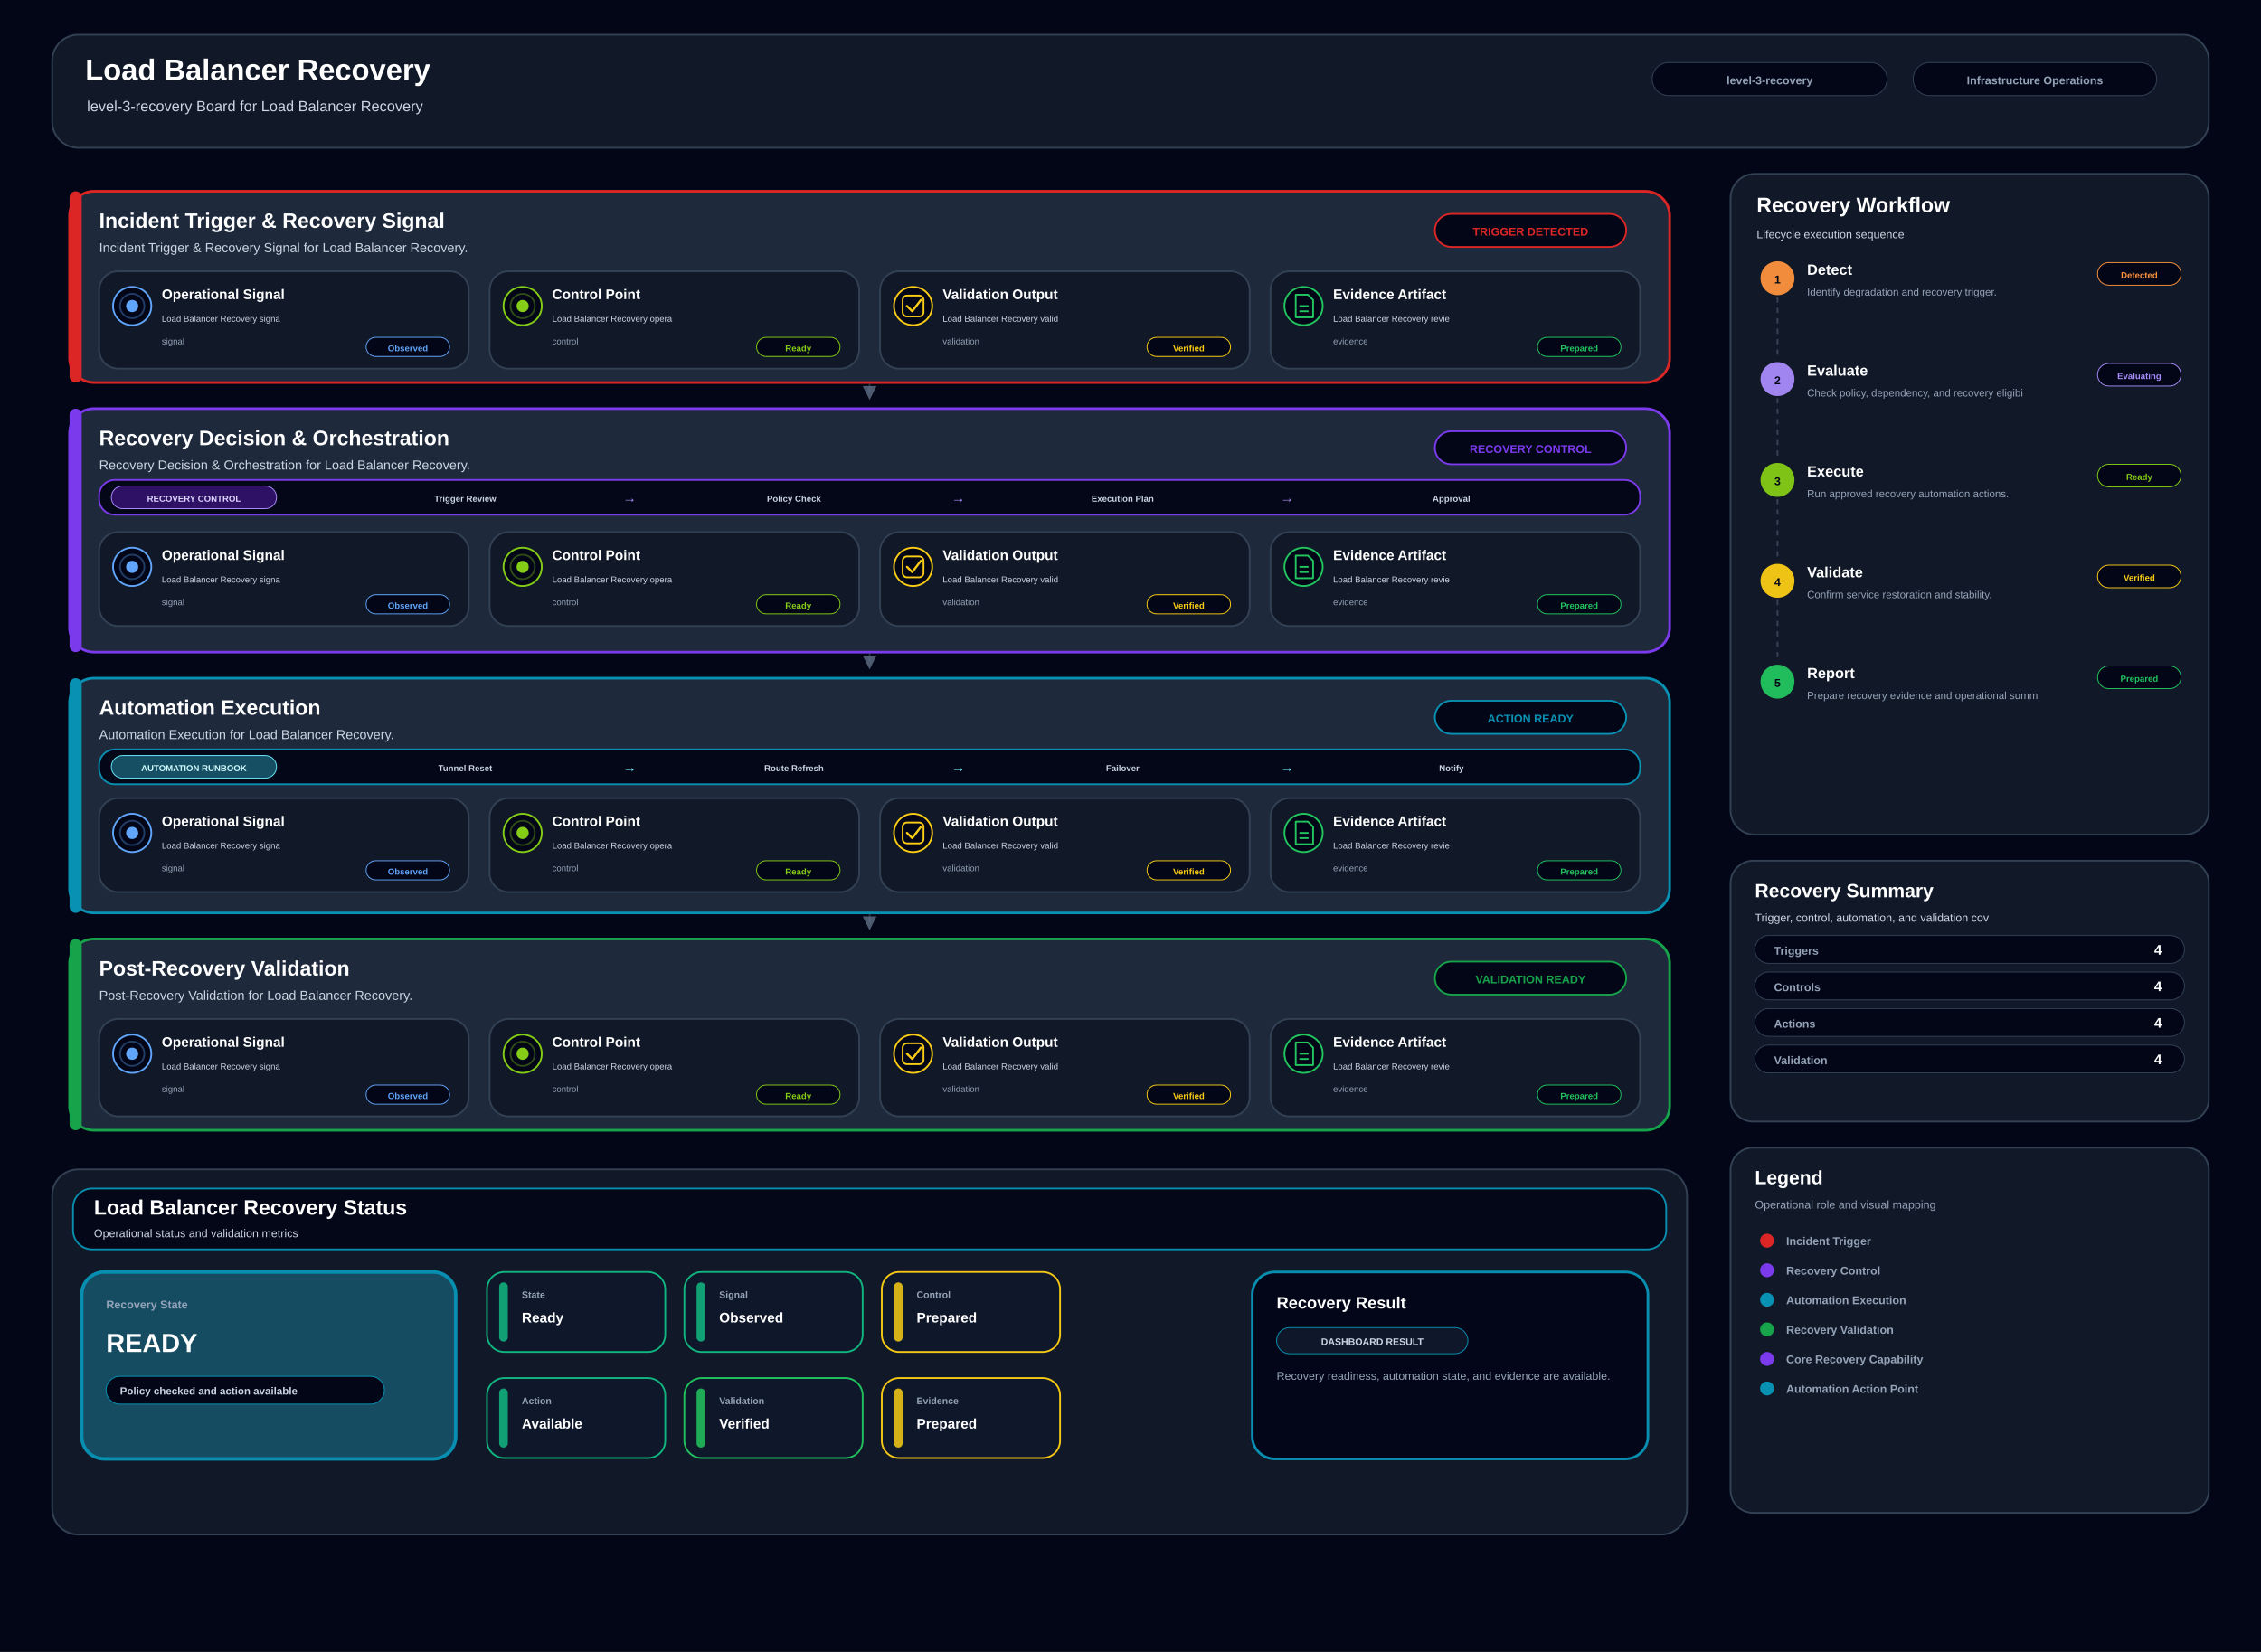
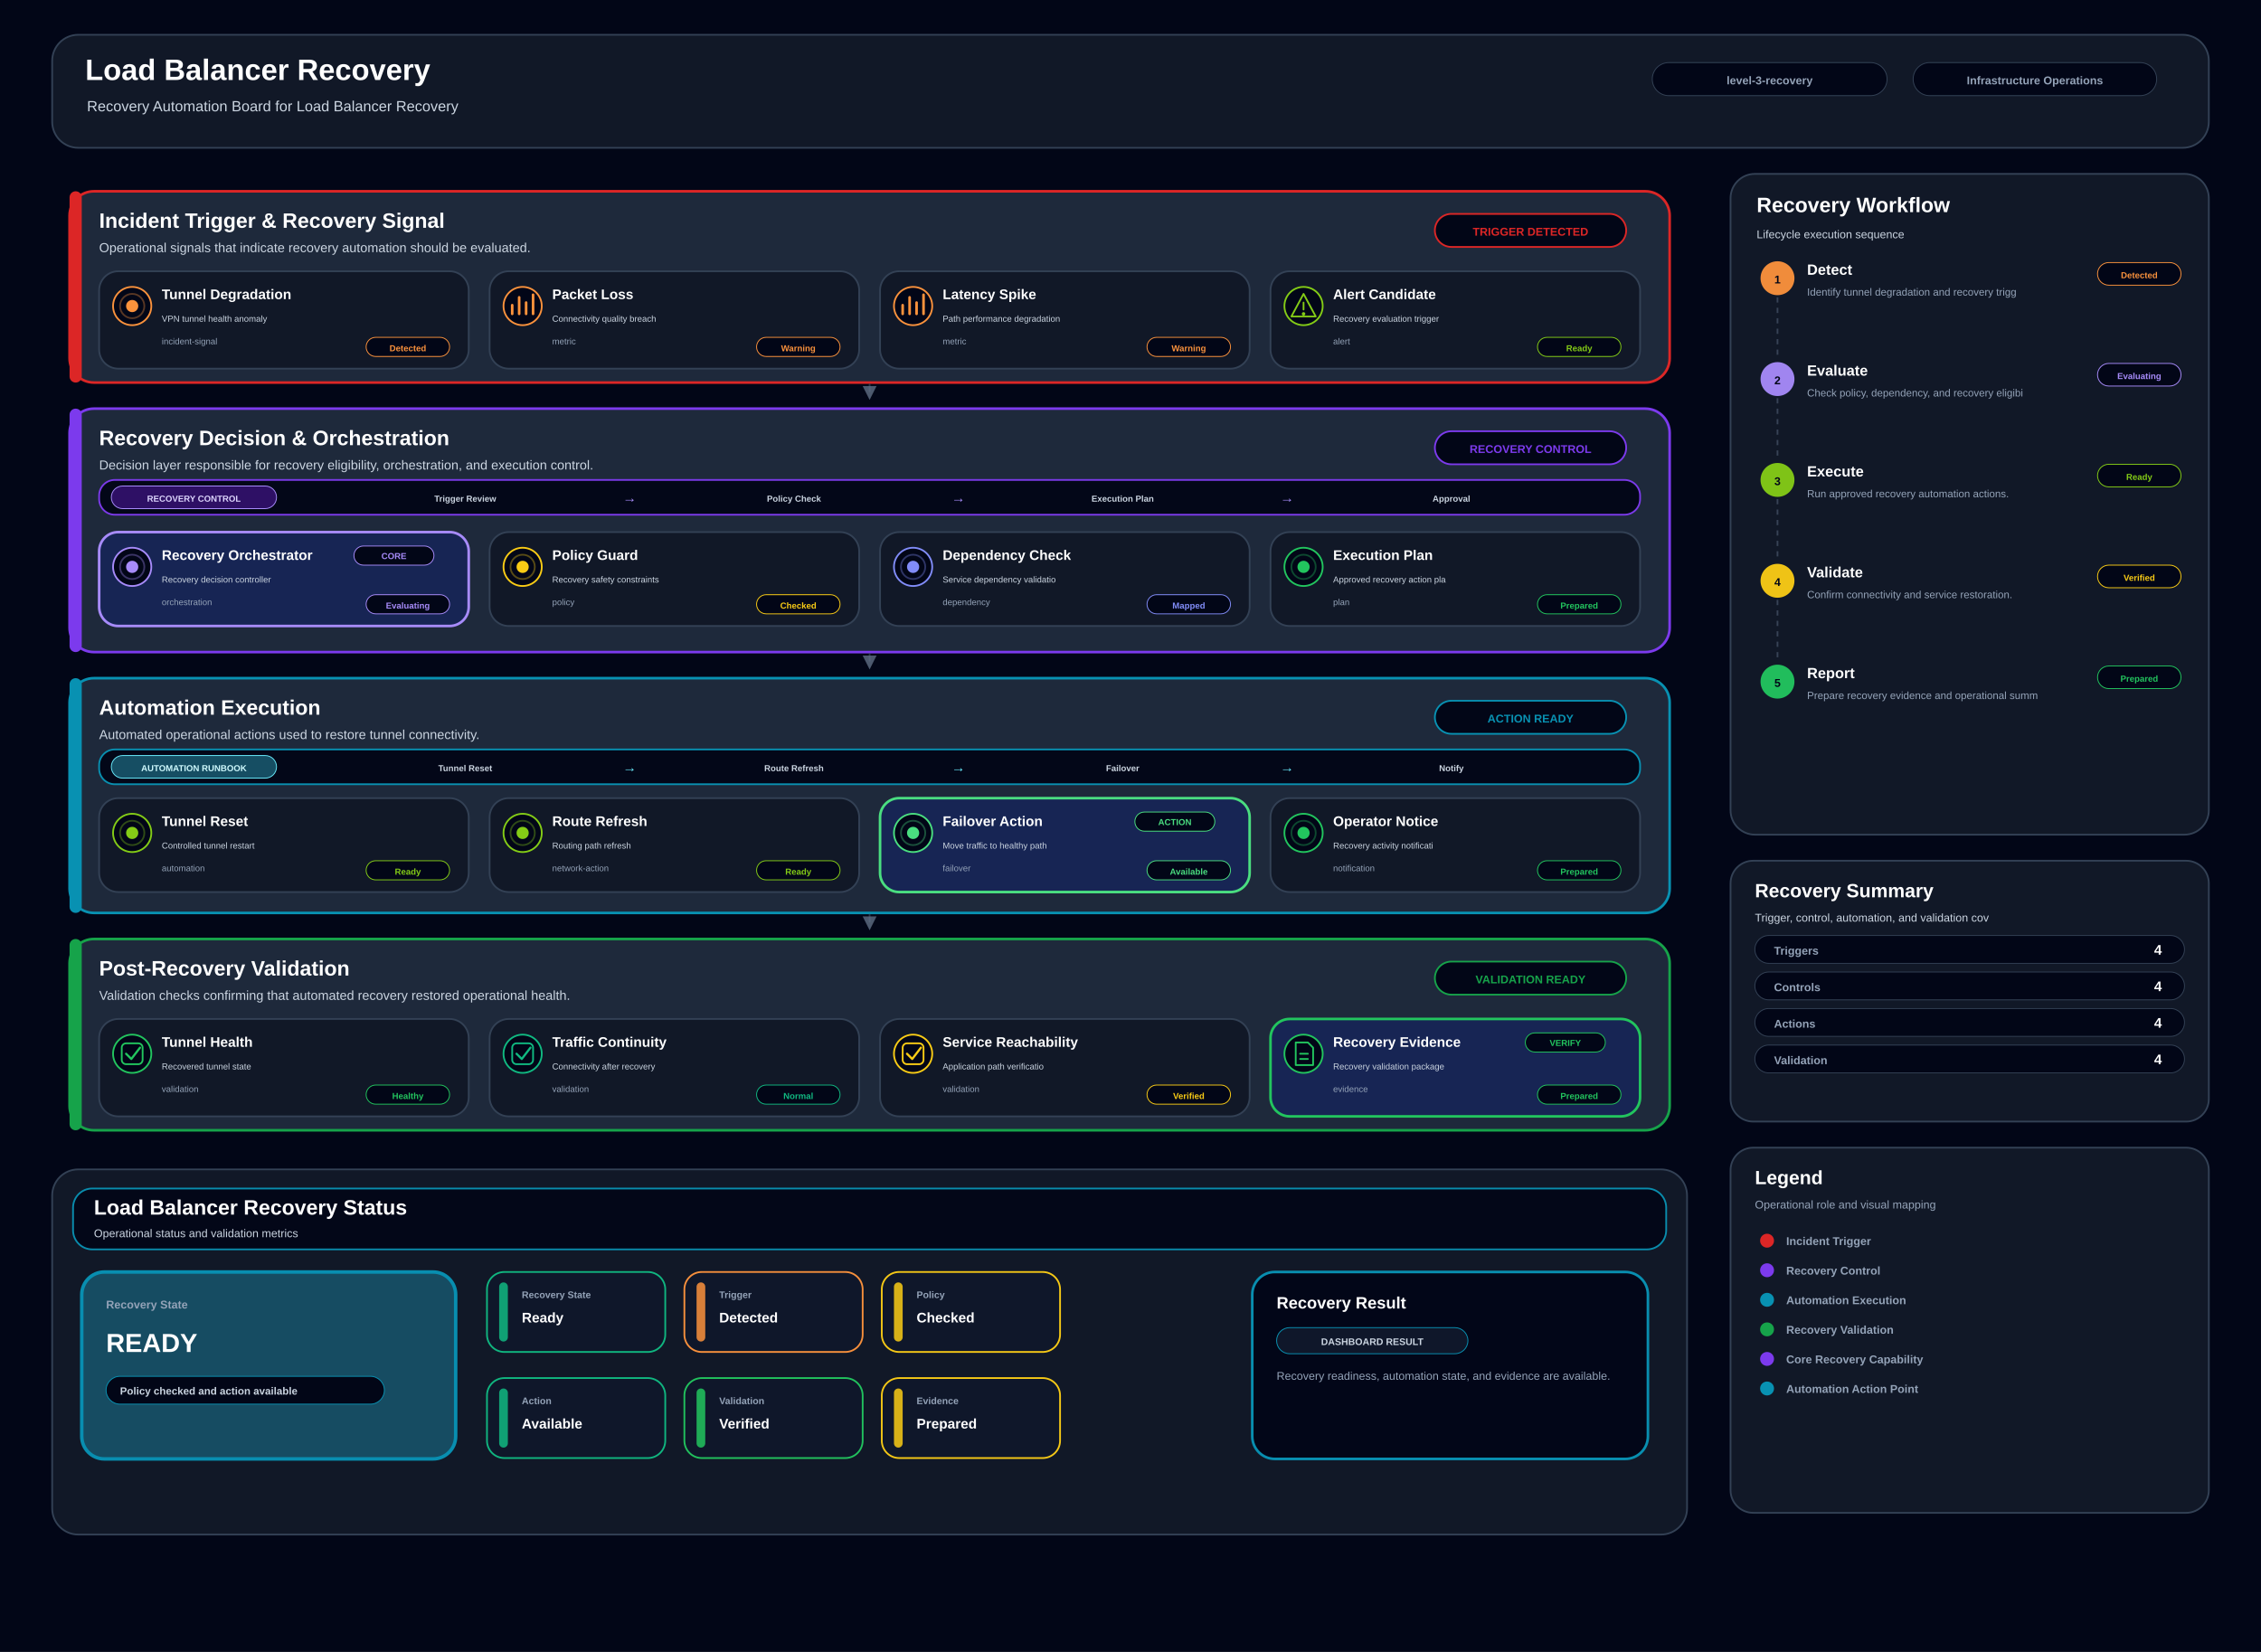
<svg xmlns="http://www.w3.org/2000/svg" width="2600" height="1900" viewBox="0 0 2600 1900" font-family="Arial, Helvetica, sans-serif">
  <style>text { font-family: Arial, Helvetica, sans-serif; letter-spacing: normal; word-spacing: normal; text-rendering: optimizeLegibility; font-kerning: normal; }</style>
  <style>text { font-family: Arial, Helvetica, sans-serif; letter-spacing: normal; word-spacing: normal; text-rendering: optimizeLegibility; font-kerning: normal; }</style>
  <rect width="2600" height="1900" fill="#020617" />
  <rect x="60" y="40" width="2480" height="130" rx="30" fill="#111827" stroke="#334155" stroke-width="2" />
  <text x="98" y="92" fill="#ffffff" font-size="34" font-weight="bold">Load Balancer Recovery</text>
-   <text x="100" y="128" fill="#cbd5e1" font-size="17">level-3-recovery Board for Load Balancer Recovery</text>
+   <text x="100" y="128" fill="#cbd5e1" font-size="17">Recovery Automation Board for Load Balancer Recovery</text>
  <rect x="1900" y="72" width="270" height="38" rx="19" fill="#020617" stroke="#334155" stroke-width="1" />
  <text x="2035" y="97" fill="#94a3b8" font-size="13" text-anchor="middle" font-weight="bold">level-3-recovery</text>
  <rect x="2200" y="72" width="280" height="38" rx="19" fill="#020617" stroke="#334155" stroke-width="1" />
  <text x="2340" y="97" fill="#94a3b8" font-size="13" text-anchor="middle" font-weight="bold">Infrastructure Operations</text>
  <rect x="80" y="220" width="1840" height="220" rx="28" fill="#1e293b" stroke="#dc2626" stroke-width="3" />
  <rect x="80" y="220" width="14" height="220" rx="7" fill="#dc2626" />
  <text x="114" y="262" fill="#ffffff" font-size="24" font-weight="bold">Incident Trigger &amp; Recovery Signal</text>
-   <text x="114" y="290" fill="#cbd5e1" font-size="15">Incident Trigger &amp; Recovery Signal for Load Balancer Recovery.</text>
+   <text x="114" y="290" fill="#cbd5e1" font-size="15">Operational signals that indicate recovery automation should be evaluated.</text>
  <rect x="1650" y="246" width="220" height="38" rx="19" fill="#020617" stroke="#dc2626" stroke-width="2" />
  <text x="1760" y="271" fill="#dc2626" font-size="13" text-anchor="middle" font-weight="bold">TRIGGER DETECTED</text>
  <rect x="114" y="312" width="425" height="112" rx="22" fill="#111827" stroke="#334155" stroke-width="2" />
-   <circle cx="152" cy="352" r="22" fill="#020617" stroke="#60a5fa" stroke-width="2" />
-   <circle cx="152" cy="352" r="7" fill="#60a5fa" />
-   <circle cx="152" cy="352" r="14" fill="none" stroke="#60a5fa" stroke-width="2" opacity="0.35" />
-   <text x="186" y="344" fill="#ffffff" font-size="16" font-weight="bold">Operational Signal</text>
-   <text x="186" y="370" fill="#cbd5e1" font-size="10">Load Balancer Recovery signa</text>
-   <text x="186" y="396" fill="#94a3b8" font-size="10">signal</text>
-   <rect x="421" y="388" width="96" height="22" rx="11" fill="#020617" stroke="#60a5fa" stroke-width="1" />
-   <text x="469" y="404" fill="#60a5fa" font-size="10" text-anchor="middle" font-weight="bold">Observed</text>
+   <circle cx="152" cy="352" r="22" fill="#020617" stroke="#fb923c" stroke-width="2" />
+   <circle cx="152" cy="352" r="7" fill="#fb923c" />
+   <circle cx="152" cy="352" r="14" fill="none" stroke="#fb923c" stroke-width="2" opacity="0.35" />
+   <text x="186" y="344" fill="#ffffff" font-size="16" font-weight="bold">Tunnel Degradation</text>
+   <text x="186" y="370" fill="#cbd5e1" font-size="10">VPN tunnel health anomaly</text>
+   <text x="186" y="396" fill="#94a3b8" font-size="10">incident-signal</text>
+   <rect x="421" y="388" width="96" height="22" rx="11" fill="#020617" stroke="#fb923c" stroke-width="1" />
+   <text x="469" y="404" fill="#fb923c" font-size="10" text-anchor="middle" font-weight="bold">Detected</text>
  <rect x="563" y="312" width="425" height="112" rx="22" fill="#111827" stroke="#334155" stroke-width="2" />
-   <circle cx="601" cy="352" r="22" fill="#020617" stroke="#84cc16" stroke-width="2" />
-   <circle cx="601" cy="352" r="7" fill="#84cc16" />
-   <circle cx="601" cy="352" r="14" fill="none" stroke="#84cc16" stroke-width="2" opacity="0.35" />
-   <text x="635" y="344" fill="#ffffff" font-size="16" font-weight="bold">Control Point</text>
-   <text x="635" y="370" fill="#cbd5e1" font-size="10">Load Balancer Recovery opera</text>
-   <text x="635" y="396" fill="#94a3b8" font-size="10">control</text>
-   <rect x="870" y="388" width="96" height="22" rx="11" fill="#020617" stroke="#84cc16" stroke-width="1" />
-   <text x="918" y="404" fill="#84cc16" font-size="10" text-anchor="middle" font-weight="bold">Ready</text>
+   <circle cx="601" cy="352" r="22" fill="#020617" stroke="#fb923c" stroke-width="2" />
+   <line x1="589" y1="361" x2="589" y2="351" stroke="#fb923c" stroke-width="3" stroke-linecap="round" />
+   <line x1="597" y1="361" x2="597" y2="342" stroke="#fb923c" stroke-width="3" stroke-linecap="round" />
+   <line x1="605" y1="361" x2="605" y2="348" stroke="#fb923c" stroke-width="3" stroke-linecap="round" />
+   <line x1="613" y1="361" x2="613" y2="339" stroke="#fb923c" stroke-width="3" stroke-linecap="round" />
+   <text x="635" y="344" fill="#ffffff" font-size="16" font-weight="bold">Packet Loss</text>
+   <text x="635" y="370" fill="#cbd5e1" font-size="10">Connectivity quality breach</text>
+   <text x="635" y="396" fill="#94a3b8" font-size="10">metric</text>
+   <rect x="870" y="388" width="96" height="22" rx="11" fill="#020617" stroke="#fb923c" stroke-width="1" />
+   <text x="918" y="404" fill="#fb923c" font-size="10" text-anchor="middle" font-weight="bold">Warning</text>
  <rect x="1012" y="312" width="425" height="112" rx="22" fill="#111827" stroke="#334155" stroke-width="2" />
-   <circle cx="1050" cy="352" r="22" fill="#020617" stroke="#facc15" stroke-width="2" />
-   <rect x="1038" y="340" width="24" height="24" rx="5" fill="none" stroke="#facc15" stroke-width="2" />
-   <polyline points="1043,352 1049,358 1059,345" fill="none" stroke="#facc15" stroke-width="2.5" stroke-linecap="round" stroke-linejoin="round" />
-   <text x="1084" y="344" fill="#ffffff" font-size="16" font-weight="bold">Validation Output</text>
-   <text x="1084" y="370" fill="#cbd5e1" font-size="10">Load Balancer Recovery valid</text>
-   <text x="1084" y="396" fill="#94a3b8" font-size="10">validation</text>
-   <rect x="1319" y="388" width="96" height="22" rx="11" fill="#020617" stroke="#facc15" stroke-width="1" />
-   <text x="1367" y="404" fill="#facc15" font-size="10" text-anchor="middle" font-weight="bold">Verified</text>
+   <circle cx="1050" cy="352" r="22" fill="#020617" stroke="#fb923c" stroke-width="2" />
+   <line x1="1038" y1="361" x2="1038" y2="351" stroke="#fb923c" stroke-width="3" stroke-linecap="round" />
+   <line x1="1046" y1="361" x2="1046" y2="342" stroke="#fb923c" stroke-width="3" stroke-linecap="round" />
+   <line x1="1054" y1="361" x2="1054" y2="348" stroke="#fb923c" stroke-width="3" stroke-linecap="round" />
+   <line x1="1062" y1="361" x2="1062" y2="339" stroke="#fb923c" stroke-width="3" stroke-linecap="round" />
+   <text x="1084" y="344" fill="#ffffff" font-size="16" font-weight="bold">Latency Spike</text>
+   <text x="1084" y="370" fill="#cbd5e1" font-size="10">Path performance degradation</text>
+   <text x="1084" y="396" fill="#94a3b8" font-size="10">metric</text>
+   <rect x="1319" y="388" width="96" height="22" rx="11" fill="#020617" stroke="#fb923c" stroke-width="1" />
+   <text x="1367" y="404" fill="#fb923c" font-size="10" text-anchor="middle" font-weight="bold">Warning</text>
  <rect x="1461" y="312" width="425" height="112" rx="22" fill="#111827" stroke="#334155" stroke-width="2" />
-   <circle cx="1499" cy="352" r="22" fill="#020617" stroke="#22c55e" stroke-width="2" />
-   <polygon points="1490,339 1504,339 1510,345 1510,365 1490,365" fill="none" stroke="#22c55e" stroke-width="2" stroke-linejoin="round" />
-   <line x1="1495" y1="352" x2="1504" y2="352" stroke="#22c55e" stroke-width="2" stroke-linecap="round" />
-   <line x1="1495" y1="358" x2="1504" y2="358" stroke="#22c55e" stroke-width="2" stroke-linecap="round" />
-   <text x="1533" y="344" fill="#ffffff" font-size="16" font-weight="bold">Evidence Artifact</text>
-   <text x="1533" y="370" fill="#cbd5e1" font-size="10">Load Balancer Recovery revie</text>
-   <text x="1533" y="396" fill="#94a3b8" font-size="10">evidence</text>
-   <rect x="1768" y="388" width="96" height="22" rx="11" fill="#020617" stroke="#22c55e" stroke-width="1" />
-   <text x="1816" y="404" fill="#22c55e" font-size="10" text-anchor="middle" font-weight="bold">Prepared</text>
+   <circle cx="1499" cy="352" r="22" fill="#020617" stroke="#84cc16" stroke-width="2" />
+   <polygon points="1499,338 1513,364 1485,364" fill="none" stroke="#84cc16" stroke-width="2" stroke-linejoin="round" />
+   <line x1="1499" y1="348" x2="1499" y2="356" stroke="#84cc16" stroke-width="2" stroke-linecap="round" />
+   <circle cx="1499" cy="361" r="2" fill="#84cc16" />
+   <text x="1533" y="344" fill="#ffffff" font-size="16" font-weight="bold">Alert Candidate</text>
+   <text x="1533" y="370" fill="#cbd5e1" font-size="10">Recovery evaluation trigger</text>
+   <text x="1533" y="396" fill="#94a3b8" font-size="10">alert</text>
+   <rect x="1768" y="388" width="96" height="22" rx="11" fill="#020617" stroke="#84cc16" stroke-width="1" />
+   <text x="1816" y="404" fill="#84cc16" font-size="10" text-anchor="middle" font-weight="bold">Ready</text>
  <rect x="80" y="470" width="1840" height="280" rx="28" fill="#1e293b" stroke="#7c3aed" stroke-width="3" />
  <rect x="80" y="470" width="14" height="280" rx="7" fill="#7c3aed" />
  <text x="114" y="512" fill="#ffffff" font-size="24" font-weight="bold">Recovery Decision &amp; Orchestration</text>
-   <text x="114" y="540" fill="#cbd5e1" font-size="15">Recovery Decision &amp; Orchestration for Load Balancer Recovery.</text>
+   <text x="114" y="540" fill="#cbd5e1" font-size="15">Decision layer responsible for recovery eligibility, orchestration, and execution control.</text>
  <rect x="1650" y="496" width="220" height="38" rx="19" fill="#020617" stroke="#7c3aed" stroke-width="2" />
  <text x="1760" y="521" fill="#7c3aed" font-size="13" text-anchor="middle" font-weight="bold">RECOVERY CONTROL</text>
  <rect x="114" y="552" width="1772" height="40" rx="18" fill="#020617" stroke="#7c3aed" stroke-width="2" opacity="0.98" />
  <rect x="128" y="559" width="190" height="26" rx="13" fill="#2e1065" stroke="#a78bfa" stroke-width="1" />
  <text x="223.0" y="577" fill="#ddd6fe" font-size="10" text-anchor="middle" font-weight="bold">RECOVERY CONTROL</text>
  <text x="535.0" y="577" fill="#cbd5e1" font-size="10" text-anchor="middle" font-weight="bold">Trigger Review</text>
  <text x="724.0" y="578" fill="#a78bfa" font-size="16" text-anchor="middle" font-weight="bold">→</text>
  <text x="913.0" y="577" fill="#cbd5e1" font-size="10" text-anchor="middle" font-weight="bold">Policy Check</text>
  <text x="1102.0" y="578" fill="#a78bfa" font-size="16" text-anchor="middle" font-weight="bold">→</text>
  <text x="1291.0" y="577" fill="#cbd5e1" font-size="10" text-anchor="middle" font-weight="bold">Execution Plan</text>
  <text x="1480.0" y="578" fill="#a78bfa" font-size="16" text-anchor="middle" font-weight="bold">→</text>
  <text x="1669.0" y="577" fill="#cbd5e1" font-size="10" text-anchor="middle" font-weight="bold">Approval</text>
-   <rect x="114" y="612" width="425" height="108" rx="22" fill="#111827" stroke="#334155" stroke-width="2" />
-   <circle cx="152" cy="652" r="22" fill="#020617" stroke="#60a5fa" stroke-width="2" />
-   <circle cx="152" cy="652" r="7" fill="#60a5fa" />
-   <circle cx="152" cy="652" r="14" fill="none" stroke="#60a5fa" stroke-width="2" opacity="0.35" />
-   <text x="186" y="644" fill="#ffffff" font-size="16" font-weight="bold">Operational Signal</text>
-   <text x="186" y="670" fill="#cbd5e1" font-size="10">Load Balancer Recovery signa</text>
-   <text x="186" y="696" fill="#94a3b8" font-size="10">signal</text>
-   <rect x="421" y="684" width="96" height="22" rx="11" fill="#020617" stroke="#60a5fa" stroke-width="1" />
-   <text x="469" y="700" fill="#60a5fa" font-size="10" text-anchor="middle" font-weight="bold">Observed</text>
+   <rect x="114" y="612" width="425" height="108" rx="22" fill="#172554" stroke="#a78bfa" stroke-width="3" />
+   <circle cx="152" cy="652" r="22" fill="#020617" stroke="#a78bfa" stroke-width="2" />
+   <circle cx="152" cy="652" r="7" fill="#a78bfa" />
+   <circle cx="152" cy="652" r="14" fill="none" stroke="#a78bfa" stroke-width="2" opacity="0.35" />
+   <text x="186" y="644" fill="#ffffff" font-size="16" font-weight="bold">Recovery Orchestrator</text>
+   <text x="186" y="670" fill="#cbd5e1" font-size="10">Recovery decision controller</text>
+   <text x="186" y="696" fill="#94a3b8" font-size="10">orchestration</text>
+   <rect x="421" y="684" width="96" height="22" rx="11" fill="#020617" stroke="#a78bfa" stroke-width="1" />
+   <text x="469" y="700" fill="#a78bfa" font-size="10" text-anchor="middle" font-weight="bold">Evaluating</text>
+   <rect x="407" y="628" width="92" height="22" rx="11" fill="#020617" stroke="#a78bfa" stroke-width="1" />
+   <text x="453" y="643" fill="#a78bfa" font-size="10" text-anchor="middle" font-weight="bold">CORE</text>
  <rect x="563" y="612" width="425" height="108" rx="22" fill="#111827" stroke="#334155" stroke-width="2" />
-   <circle cx="601" cy="652" r="22" fill="#020617" stroke="#84cc16" stroke-width="2" />
-   <circle cx="601" cy="652" r="7" fill="#84cc16" />
-   <circle cx="601" cy="652" r="14" fill="none" stroke="#84cc16" stroke-width="2" opacity="0.35" />
-   <text x="635" y="644" fill="#ffffff" font-size="16" font-weight="bold">Control Point</text>
-   <text x="635" y="670" fill="#cbd5e1" font-size="10">Load Balancer Recovery opera</text>
-   <text x="635" y="696" fill="#94a3b8" font-size="10">control</text>
-   <rect x="870" y="684" width="96" height="22" rx="11" fill="#020617" stroke="#84cc16" stroke-width="1" />
-   <text x="918" y="700" fill="#84cc16" font-size="10" text-anchor="middle" font-weight="bold">Ready</text>
+   <circle cx="601" cy="652" r="22" fill="#020617" stroke="#facc15" stroke-width="2" />
+   <circle cx="601" cy="652" r="7" fill="#facc15" />
+   <circle cx="601" cy="652" r="14" fill="none" stroke="#facc15" stroke-width="2" opacity="0.35" />
+   <text x="635" y="644" fill="#ffffff" font-size="16" font-weight="bold">Policy Guard</text>
+   <text x="635" y="670" fill="#cbd5e1" font-size="10">Recovery safety constraints</text>
+   <text x="635" y="696" fill="#94a3b8" font-size="10">policy</text>
+   <rect x="870" y="684" width="96" height="22" rx="11" fill="#020617" stroke="#facc15" stroke-width="1" />
+   <text x="918" y="700" fill="#facc15" font-size="10" text-anchor="middle" font-weight="bold">Checked</text>
  <rect x="1012" y="612" width="425" height="108" rx="22" fill="#111827" stroke="#334155" stroke-width="2" />
-   <circle cx="1050" cy="652" r="22" fill="#020617" stroke="#facc15" stroke-width="2" />
-   <rect x="1038" y="640" width="24" height="24" rx="5" fill="none" stroke="#facc15" stroke-width="2" />
-   <polyline points="1043,652 1049,658 1059,645" fill="none" stroke="#facc15" stroke-width="2.5" stroke-linecap="round" stroke-linejoin="round" />
-   <text x="1084" y="644" fill="#ffffff" font-size="16" font-weight="bold">Validation Output</text>
-   <text x="1084" y="670" fill="#cbd5e1" font-size="10">Load Balancer Recovery valid</text>
-   <text x="1084" y="696" fill="#94a3b8" font-size="10">validation</text>
-   <rect x="1319" y="684" width="96" height="22" rx="11" fill="#020617" stroke="#facc15" stroke-width="1" />
-   <text x="1367" y="700" fill="#facc15" font-size="10" text-anchor="middle" font-weight="bold">Verified</text>
+   <circle cx="1050" cy="652" r="22" fill="#020617" stroke="#818cf8" stroke-width="2" />
+   <circle cx="1050" cy="652" r="7" fill="#818cf8" />
+   <circle cx="1050" cy="652" r="14" fill="none" stroke="#818cf8" stroke-width="2" opacity="0.35" />
+   <text x="1084" y="644" fill="#ffffff" font-size="16" font-weight="bold">Dependency Check</text>
+   <text x="1084" y="670" fill="#cbd5e1" font-size="10">Service dependency validatio</text>
+   <text x="1084" y="696" fill="#94a3b8" font-size="10">dependency</text>
+   <rect x="1319" y="684" width="96" height="22" rx="11" fill="#020617" stroke="#818cf8" stroke-width="1" />
+   <text x="1367" y="700" fill="#818cf8" font-size="10" text-anchor="middle" font-weight="bold">Mapped</text>
  <rect x="1461" y="612" width="425" height="108" rx="22" fill="#111827" stroke="#334155" stroke-width="2" />
  <circle cx="1499" cy="652" r="22" fill="#020617" stroke="#22c55e" stroke-width="2" />
-   <polygon points="1490,639 1504,639 1510,645 1510,665 1490,665" fill="none" stroke="#22c55e" stroke-width="2" stroke-linejoin="round" />
-   <line x1="1495" y1="652" x2="1504" y2="652" stroke="#22c55e" stroke-width="2" stroke-linecap="round" />
-   <line x1="1495" y1="658" x2="1504" y2="658" stroke="#22c55e" stroke-width="2" stroke-linecap="round" />
-   <text x="1533" y="644" fill="#ffffff" font-size="16" font-weight="bold">Evidence Artifact</text>
-   <text x="1533" y="670" fill="#cbd5e1" font-size="10">Load Balancer Recovery revie</text>
-   <text x="1533" y="696" fill="#94a3b8" font-size="10">evidence</text>
+   <circle cx="1499" cy="652" r="7" fill="#22c55e" />
+   <circle cx="1499" cy="652" r="14" fill="none" stroke="#22c55e" stroke-width="2" opacity="0.35" />
+   <text x="1533" y="644" fill="#ffffff" font-size="16" font-weight="bold">Execution Plan</text>
+   <text x="1533" y="670" fill="#cbd5e1" font-size="10">Approved recovery action pla</text>
+   <text x="1533" y="696" fill="#94a3b8" font-size="10">plan</text>
  <rect x="1768" y="684" width="96" height="22" rx="11" fill="#020617" stroke="#22c55e" stroke-width="1" />
  <text x="1816" y="700" fill="#22c55e" font-size="10" text-anchor="middle" font-weight="bold">Prepared</text>
  <rect x="80" y="780" width="1840" height="270" rx="28" fill="#1e293b" stroke="#0891b2" stroke-width="3" />
  <rect x="80" y="780" width="14" height="270" rx="7" fill="#0891b2" />
  <text x="114" y="822" fill="#ffffff" font-size="24" font-weight="bold">Automation Execution</text>
-   <text x="114" y="850" fill="#cbd5e1" font-size="15">Automation Execution for Load Balancer Recovery.</text>
+   <text x="114" y="850" fill="#cbd5e1" font-size="15">Automated operational actions used to restore tunnel connectivity.</text>
  <rect x="1650" y="806" width="220" height="38" rx="19" fill="#020617" stroke="#0891b2" stroke-width="2" />
  <text x="1760" y="831" fill="#0891b2" font-size="13" text-anchor="middle" font-weight="bold">ACTION READY</text>
  <rect x="114" y="862" width="1772" height="40" rx="18" fill="#020617" stroke="#0891b2" stroke-width="2" opacity="0.98" />
  <rect x="128" y="869" width="190" height="26" rx="13" fill="#164e63" stroke="#67e8f9" stroke-width="1" />
  <text x="223.0" y="887" fill="#cffafe" font-size="10" text-anchor="middle" font-weight="bold">AUTOMATION RUNBOOK</text>
  <text x="535.0" y="887" fill="#cbd5e1" font-size="10" text-anchor="middle" font-weight="bold">Tunnel Reset</text>
  <text x="724.0" y="888" fill="#67e8f9" font-size="16" text-anchor="middle" font-weight="bold">→</text>
  <text x="913.0" y="887" fill="#cbd5e1" font-size="10" text-anchor="middle" font-weight="bold">Route Refresh</text>
  <text x="1102.0" y="888" fill="#67e8f9" font-size="16" text-anchor="middle" font-weight="bold">→</text>
  <text x="1291.0" y="887" fill="#cbd5e1" font-size="10" text-anchor="middle" font-weight="bold">Failover</text>
  <text x="1480.0" y="888" fill="#67e8f9" font-size="16" text-anchor="middle" font-weight="bold">→</text>
  <text x="1669.0" y="887" fill="#cbd5e1" font-size="10" text-anchor="middle" font-weight="bold">Notify</text>
  <rect x="114" y="918" width="425" height="108" rx="22" fill="#111827" stroke="#334155" stroke-width="2" />
-   <circle cx="152" cy="958" r="22" fill="#020617" stroke="#60a5fa" stroke-width="2" />
-   <circle cx="152" cy="958" r="7" fill="#60a5fa" />
-   <circle cx="152" cy="958" r="14" fill="none" stroke="#60a5fa" stroke-width="2" opacity="0.35" />
-   <text x="186" y="950" fill="#ffffff" font-size="16" font-weight="bold">Operational Signal</text>
-   <text x="186" y="976" fill="#cbd5e1" font-size="10">Load Balancer Recovery signa</text>
-   <text x="186" y="1002" fill="#94a3b8" font-size="10">signal</text>
-   <rect x="421" y="990" width="96" height="22" rx="11" fill="#020617" stroke="#60a5fa" stroke-width="1" />
-   <text x="469" y="1006" fill="#60a5fa" font-size="10" text-anchor="middle" font-weight="bold">Observed</text>
+   <circle cx="152" cy="958" r="22" fill="#020617" stroke="#84cc16" stroke-width="2" />
+   <circle cx="152" cy="958" r="7" fill="#84cc16" />
+   <circle cx="152" cy="958" r="14" fill="none" stroke="#84cc16" stroke-width="2" opacity="0.35" />
+   <text x="186" y="950" fill="#ffffff" font-size="16" font-weight="bold">Tunnel Reset</text>
+   <text x="186" y="976" fill="#cbd5e1" font-size="10">Controlled tunnel restart</text>
+   <text x="186" y="1002" fill="#94a3b8" font-size="10">automation</text>
+   <rect x="421" y="990" width="96" height="22" rx="11" fill="#020617" stroke="#84cc16" stroke-width="1" />
+   <text x="469" y="1006" fill="#84cc16" font-size="10" text-anchor="middle" font-weight="bold">Ready</text>
  <rect x="563" y="918" width="425" height="108" rx="22" fill="#111827" stroke="#334155" stroke-width="2" />
  <circle cx="601" cy="958" r="22" fill="#020617" stroke="#84cc16" stroke-width="2" />
  <circle cx="601" cy="958" r="7" fill="#84cc16" />
  <circle cx="601" cy="958" r="14" fill="none" stroke="#84cc16" stroke-width="2" opacity="0.35" />
-   <text x="635" y="950" fill="#ffffff" font-size="16" font-weight="bold">Control Point</text>
-   <text x="635" y="976" fill="#cbd5e1" font-size="10">Load Balancer Recovery opera</text>
-   <text x="635" y="1002" fill="#94a3b8" font-size="10">control</text>
+   <text x="635" y="950" fill="#ffffff" font-size="16" font-weight="bold">Route Refresh</text>
+   <text x="635" y="976" fill="#cbd5e1" font-size="10">Routing path refresh</text>
+   <text x="635" y="1002" fill="#94a3b8" font-size="10">network-action</text>
  <rect x="870" y="990" width="96" height="22" rx="11" fill="#020617" stroke="#84cc16" stroke-width="1" />
  <text x="918" y="1006" fill="#84cc16" font-size="10" text-anchor="middle" font-weight="bold">Ready</text>
-   <rect x="1012" y="918" width="425" height="108" rx="22" fill="#111827" stroke="#334155" stroke-width="2" />
-   <circle cx="1050" cy="958" r="22" fill="#020617" stroke="#facc15" stroke-width="2" />
-   <rect x="1038" y="946" width="24" height="24" rx="5" fill="none" stroke="#facc15" stroke-width="2" />
-   <polyline points="1043,958 1049,964 1059,951" fill="none" stroke="#facc15" stroke-width="2.5" stroke-linecap="round" stroke-linejoin="round" />
-   <text x="1084" y="950" fill="#ffffff" font-size="16" font-weight="bold">Validation Output</text>
-   <text x="1084" y="976" fill="#cbd5e1" font-size="10">Load Balancer Recovery valid</text>
-   <text x="1084" y="1002" fill="#94a3b8" font-size="10">validation</text>
-   <rect x="1319" y="990" width="96" height="22" rx="11" fill="#020617" stroke="#facc15" stroke-width="1" />
-   <text x="1367" y="1006" fill="#facc15" font-size="10" text-anchor="middle" font-weight="bold">Verified</text>
+   <rect x="1012" y="918" width="425" height="108" rx="22" fill="#172554" stroke="#4ade80" stroke-width="3" />
+   <circle cx="1050" cy="958" r="22" fill="#020617" stroke="#4ade80" stroke-width="2" />
+   <circle cx="1050" cy="958" r="7" fill="#4ade80" />
+   <circle cx="1050" cy="958" r="14" fill="none" stroke="#4ade80" stroke-width="2" opacity="0.35" />
+   <text x="1084" y="950" fill="#ffffff" font-size="16" font-weight="bold">Failover Action</text>
+   <text x="1084" y="976" fill="#cbd5e1" font-size="10">Move traffic to healthy path</text>
+   <text x="1084" y="1002" fill="#94a3b8" font-size="10">failover</text>
+   <rect x="1319" y="990" width="96" height="22" rx="11" fill="#020617" stroke="#4ade80" stroke-width="1" />
+   <text x="1367" y="1006" fill="#4ade80" font-size="10" text-anchor="middle" font-weight="bold">Available</text>
+   <rect x="1305" y="934" width="92" height="22" rx="11" fill="#020617" stroke="#4ade80" stroke-width="1" />
+   <text x="1351" y="949" fill="#4ade80" font-size="10" text-anchor="middle" font-weight="bold">ACTION</text>
  <rect x="1461" y="918" width="425" height="108" rx="22" fill="#111827" stroke="#334155" stroke-width="2" />
  <circle cx="1499" cy="958" r="22" fill="#020617" stroke="#22c55e" stroke-width="2" />
-   <polygon points="1490,945 1504,945 1510,951 1510,971 1490,971" fill="none" stroke="#22c55e" stroke-width="2" stroke-linejoin="round" />
-   <line x1="1495" y1="958" x2="1504" y2="958" stroke="#22c55e" stroke-width="2" stroke-linecap="round" />
-   <line x1="1495" y1="964" x2="1504" y2="964" stroke="#22c55e" stroke-width="2" stroke-linecap="round" />
-   <text x="1533" y="950" fill="#ffffff" font-size="16" font-weight="bold">Evidence Artifact</text>
-   <text x="1533" y="976" fill="#cbd5e1" font-size="10">Load Balancer Recovery revie</text>
-   <text x="1533" y="1002" fill="#94a3b8" font-size="10">evidence</text>
+   <circle cx="1499" cy="958" r="7" fill="#22c55e" />
+   <circle cx="1499" cy="958" r="14" fill="none" stroke="#22c55e" stroke-width="2" opacity="0.35" />
+   <text x="1533" y="950" fill="#ffffff" font-size="16" font-weight="bold">Operator Notice</text>
+   <text x="1533" y="976" fill="#cbd5e1" font-size="10">Recovery activity notificati</text>
+   <text x="1533" y="1002" fill="#94a3b8" font-size="10">notification</text>
  <rect x="1768" y="990" width="96" height="22" rx="11" fill="#020617" stroke="#22c55e" stroke-width="1" />
  <text x="1816" y="1006" fill="#22c55e" font-size="10" text-anchor="middle" font-weight="bold">Prepared</text>
  <rect x="80" y="1080" width="1840" height="220" rx="28" fill="#1e293b" stroke="#16a34a" stroke-width="3" />
  <rect x="80" y="1080" width="14" height="220" rx="7" fill="#16a34a" />
  <text x="114" y="1122" fill="#ffffff" font-size="24" font-weight="bold">Post-Recovery Validation</text>
-   <text x="114" y="1150" fill="#cbd5e1" font-size="15">Post-Recovery Validation for Load Balancer Recovery.</text>
+   <text x="114" y="1150" fill="#cbd5e1" font-size="15">Validation checks confirming that automated recovery restored operational health.</text>
  <rect x="1650" y="1106" width="220" height="38" rx="19" fill="#020617" stroke="#16a34a" stroke-width="2" />
  <text x="1760" y="1131" fill="#16a34a" font-size="13" text-anchor="middle" font-weight="bold">VALIDATION READY</text>
  <rect x="114" y="1172" width="425" height="112" rx="22" fill="#111827" stroke="#334155" stroke-width="2" />
-   <circle cx="152" cy="1212" r="22" fill="#020617" stroke="#60a5fa" stroke-width="2" />
-   <circle cx="152" cy="1212" r="7" fill="#60a5fa" />
-   <circle cx="152" cy="1212" r="14" fill="none" stroke="#60a5fa" stroke-width="2" opacity="0.35" />
-   <text x="186" y="1204" fill="#ffffff" font-size="16" font-weight="bold">Operational Signal</text>
-   <text x="186" y="1230" fill="#cbd5e1" font-size="10">Load Balancer Recovery signa</text>
-   <text x="186" y="1256" fill="#94a3b8" font-size="10">signal</text>
-   <rect x="421" y="1248" width="96" height="22" rx="11" fill="#020617" stroke="#60a5fa" stroke-width="1" />
-   <text x="469" y="1264" fill="#60a5fa" font-size="10" text-anchor="middle" font-weight="bold">Observed</text>
+   <circle cx="152" cy="1212" r="22" fill="#020617" stroke="#22c55e" stroke-width="2" />
+   <rect x="140" y="1200" width="24" height="24" rx="5" fill="none" stroke="#22c55e" stroke-width="2" />
+   <polyline points="145,1212 151,1218 161,1205" fill="none" stroke="#22c55e" stroke-width="2.5" stroke-linecap="round" stroke-linejoin="round" />
+   <text x="186" y="1204" fill="#ffffff" font-size="16" font-weight="bold">Tunnel Health</text>
+   <text x="186" y="1230" fill="#cbd5e1" font-size="10">Recovered tunnel state</text>
+   <text x="186" y="1256" fill="#94a3b8" font-size="10">validation</text>
+   <rect x="421" y="1248" width="96" height="22" rx="11" fill="#020617" stroke="#22c55e" stroke-width="1" />
+   <text x="469" y="1264" fill="#22c55e" font-size="10" text-anchor="middle" font-weight="bold">Healthy</text>
  <rect x="563" y="1172" width="425" height="112" rx="22" fill="#111827" stroke="#334155" stroke-width="2" />
-   <circle cx="601" cy="1212" r="22" fill="#020617" stroke="#84cc16" stroke-width="2" />
-   <circle cx="601" cy="1212" r="7" fill="#84cc16" />
-   <circle cx="601" cy="1212" r="14" fill="none" stroke="#84cc16" stroke-width="2" opacity="0.35" />
-   <text x="635" y="1204" fill="#ffffff" font-size="16" font-weight="bold">Control Point</text>
-   <text x="635" y="1230" fill="#cbd5e1" font-size="10">Load Balancer Recovery opera</text>
-   <text x="635" y="1256" fill="#94a3b8" font-size="10">control</text>
-   <rect x="870" y="1248" width="96" height="22" rx="11" fill="#020617" stroke="#84cc16" stroke-width="1" />
-   <text x="918" y="1264" fill="#84cc16" font-size="10" text-anchor="middle" font-weight="bold">Ready</text>
+   <circle cx="601" cy="1212" r="22" fill="#020617" stroke="#10b981" stroke-width="2" />
+   <rect x="589" y="1200" width="24" height="24" rx="5" fill="none" stroke="#10b981" stroke-width="2" />
+   <polyline points="594,1212 600,1218 610,1205" fill="none" stroke="#10b981" stroke-width="2.5" stroke-linecap="round" stroke-linejoin="round" />
+   <text x="635" y="1204" fill="#ffffff" font-size="16" font-weight="bold">Traffic Continuity</text>
+   <text x="635" y="1230" fill="#cbd5e1" font-size="10">Connectivity after recovery</text>
+   <text x="635" y="1256" fill="#94a3b8" font-size="10">validation</text>
+   <rect x="870" y="1248" width="96" height="22" rx="11" fill="#020617" stroke="#10b981" stroke-width="1" />
+   <text x="918" y="1264" fill="#10b981" font-size="10" text-anchor="middle" font-weight="bold">Normal</text>
  <rect x="1012" y="1172" width="425" height="112" rx="22" fill="#111827" stroke="#334155" stroke-width="2" />
  <circle cx="1050" cy="1212" r="22" fill="#020617" stroke="#facc15" stroke-width="2" />
  <rect x="1038" y="1200" width="24" height="24" rx="5" fill="none" stroke="#facc15" stroke-width="2" />
  <polyline points="1043,1212 1049,1218 1059,1205" fill="none" stroke="#facc15" stroke-width="2.5" stroke-linecap="round" stroke-linejoin="round" />
-   <text x="1084" y="1204" fill="#ffffff" font-size="16" font-weight="bold">Validation Output</text>
-   <text x="1084" y="1230" fill="#cbd5e1" font-size="10">Load Balancer Recovery valid</text>
+   <text x="1084" y="1204" fill="#ffffff" font-size="16" font-weight="bold">Service Reachability</text>
+   <text x="1084" y="1230" fill="#cbd5e1" font-size="10">Application path verificatio</text>
  <text x="1084" y="1256" fill="#94a3b8" font-size="10">validation</text>
  <rect x="1319" y="1248" width="96" height="22" rx="11" fill="#020617" stroke="#facc15" stroke-width="1" />
  <text x="1367" y="1264" fill="#facc15" font-size="10" text-anchor="middle" font-weight="bold">Verified</text>
-   <rect x="1461" y="1172" width="425" height="112" rx="22" fill="#111827" stroke="#334155" stroke-width="2" />
+   <rect x="1461" y="1172" width="425" height="112" rx="22" fill="#172554" stroke="#22c55e" stroke-width="3" />
  <circle cx="1499" cy="1212" r="22" fill="#020617" stroke="#22c55e" stroke-width="2" />
  <polygon points="1490,1199 1504,1199 1510,1205 1510,1225 1490,1225" fill="none" stroke="#22c55e" stroke-width="2" stroke-linejoin="round" />
  <line x1="1495" y1="1212" x2="1504" y2="1212" stroke="#22c55e" stroke-width="2" stroke-linecap="round" />
  <line x1="1495" y1="1218" x2="1504" y2="1218" stroke="#22c55e" stroke-width="2" stroke-linecap="round" />
-   <text x="1533" y="1204" fill="#ffffff" font-size="16" font-weight="bold">Evidence Artifact</text>
-   <text x="1533" y="1230" fill="#cbd5e1" font-size="10">Load Balancer Recovery revie</text>
+   <text x="1533" y="1204" fill="#ffffff" font-size="16" font-weight="bold">Recovery Evidence</text>
+   <text x="1533" y="1230" fill="#cbd5e1" font-size="10">Recovery validation package</text>
  <text x="1533" y="1256" fill="#94a3b8" font-size="10">evidence</text>
  <rect x="1768" y="1248" width="96" height="22" rx="11" fill="#020617" stroke="#22c55e" stroke-width="1" />
  <text x="1816" y="1264" fill="#22c55e" font-size="10" text-anchor="middle" font-weight="bold">Prepared</text>
+   <rect x="1754" y="1188" width="92" height="22" rx="11" fill="#020617" stroke="#22c55e" stroke-width="1" />
+   <text x="1800" y="1203" fill="#22c55e" font-size="10" text-anchor="middle" font-weight="bold">VERIFY</text>
  <line x1="1000.0" y1="450" x2="1000.0" y2="442" stroke="#475569" stroke-width="2" stroke-linecap="round" stroke-dasharray="8 8" opacity="0.55" />
  <polygon points="992.0,444 1008.0,444 1000.0,460" fill="#64748b" opacity="0.75" />
  <line x1="1000.0" y1="760" x2="1000.0" y2="752" stroke="#475569" stroke-width="2" stroke-linecap="round" stroke-dasharray="8 8" opacity="0.55" />
  <polygon points="992.0,754 1008.0,754 1000.0,770" fill="#64748b" opacity="0.75" />
  <line x1="1000.0" y1="1060" x2="1000.0" y2="1052" stroke="#475569" stroke-width="2" stroke-linecap="round" stroke-dasharray="8 8" opacity="0.55" />
  <polygon points="992.0,1054 1008.0,1054 1000.0,1070" fill="#64748b" opacity="0.75" />
  <rect x="1990" y="200" width="550" height="760" rx="28" fill="#111827" stroke="#334155" stroke-width="2" />
  <text x="2020" y="244" fill="#ffffff" font-size="24" font-weight="bold">Recovery Workflow</text>
  <text x="2020" y="274" fill="#cbd5e1" font-size="13">Lifecycle execution sequence</text>
  <circle cx="2044" cy="320" r="18" fill="#fb923c" stroke="#fb923c" stroke-width="3" opacity="0.95" />
  <text x="2044" y="326" fill="#020617" font-size="13" text-anchor="middle" font-weight="bold">1</text>
  <text x="2078" y="316" fill="#ffffff" font-size="17" font-weight="bold">Detect</text>
-   <text x="2078" y="340" fill="#94a3b8" font-size="12">Identify degradation and recovery trigger.</text>
+   <text x="2078" y="340" fill="#94a3b8" font-size="12">Identify tunnel degradation and recovery trigg</text>
  <rect x="2412" y="302" width="96" height="26" rx="13" fill="#020617" stroke="#fb923c" stroke-width="1" />
  <text x="2460" y="320" fill="#fb923c" font-size="10" text-anchor="middle" font-weight="bold">Detected</text>
  <line x1="2044" y1="342" x2="2044" y2="412" stroke="#475569" stroke-width="2" stroke-dasharray="6 6" opacity="0.7" />
  <circle cx="2044" cy="436" r="18" fill="#a78bfa" stroke="#a78bfa" stroke-width="3" opacity="0.95" />
  <text x="2044" y="442" fill="#020617" font-size="13" text-anchor="middle" font-weight="bold">2</text>
  <text x="2078" y="432" fill="#ffffff" font-size="17" font-weight="bold">Evaluate</text>
  <text x="2078" y="456" fill="#94a3b8" font-size="12">Check policy, dependency, and recovery eligibi</text>
  <rect x="2412" y="418" width="96" height="26" rx="13" fill="#020617" stroke="#a78bfa" stroke-width="1" />
  <text x="2460" y="436" fill="#a78bfa" font-size="10" text-anchor="middle" font-weight="bold">Evaluating</text>
  <line x1="2044" y1="458" x2="2044" y2="528" stroke="#475569" stroke-width="2" stroke-dasharray="6 6" opacity="0.7" />
  <circle cx="2044" cy="552" r="18" fill="#84cc16" stroke="#84cc16" stroke-width="3" opacity="0.95" />
  <text x="2044" y="558" fill="#020617" font-size="13" text-anchor="middle" font-weight="bold">3</text>
  <text x="2078" y="548" fill="#ffffff" font-size="17" font-weight="bold">Execute</text>
  <text x="2078" y="572" fill="#94a3b8" font-size="12">Run approved recovery automation actions.</text>
  <rect x="2412" y="534" width="96" height="26" rx="13" fill="#020617" stroke="#84cc16" stroke-width="1" />
  <text x="2460" y="552" fill="#84cc16" font-size="10" text-anchor="middle" font-weight="bold">Ready</text>
  <line x1="2044" y1="574" x2="2044" y2="644" stroke="#475569" stroke-width="2" stroke-dasharray="6 6" opacity="0.7" />
  <circle cx="2044" cy="668" r="18" fill="#facc15" stroke="#facc15" stroke-width="3" opacity="0.95" />
  <text x="2044" y="674" fill="#020617" font-size="13" text-anchor="middle" font-weight="bold">4</text>
  <text x="2078" y="664" fill="#ffffff" font-size="17" font-weight="bold">Validate</text>
-   <text x="2078" y="688" fill="#94a3b8" font-size="12">Confirm service restoration and stability.</text>
+   <text x="2078" y="688" fill="#94a3b8" font-size="12">Confirm connectivity and service restoration.</text>
  <rect x="2412" y="650" width="96" height="26" rx="13" fill="#020617" stroke="#facc15" stroke-width="1" />
  <text x="2460" y="668" fill="#facc15" font-size="10" text-anchor="middle" font-weight="bold">Verified</text>
  <line x1="2044" y1="690" x2="2044" y2="760" stroke="#475569" stroke-width="2" stroke-dasharray="6 6" opacity="0.7" />
  <circle cx="2044" cy="784" r="18" fill="#22c55e" stroke="#22c55e" stroke-width="3" opacity="0.95" />
  <text x="2044" y="790" fill="#020617" font-size="13" text-anchor="middle" font-weight="bold">5</text>
  <text x="2078" y="780" fill="#ffffff" font-size="17" font-weight="bold">Report</text>
  <text x="2078" y="804" fill="#94a3b8" font-size="12">Prepare recovery evidence and operational summ</text>
  <rect x="2412" y="766" width="96" height="26" rx="13" fill="#020617" stroke="#22c55e" stroke-width="1" />
  <text x="2460" y="784" fill="#22c55e" font-size="10" text-anchor="middle" font-weight="bold">Prepared</text>
  <rect x="1990" y="990" width="550" height="300" rx="26" fill="#111827" stroke="#334155" stroke-width="2" />
  <text x="2018" y="1032" fill="#ffffff" font-size="22" font-weight="bold">Recovery Summary</text>
  <text x="2018" y="1060" fill="#cbd5e1" font-size="13">Trigger, control, automation, and validation cov</text>
  <rect x="2018" y="1076" width="494" height="32" rx="16" fill="#020617" stroke="#334155" stroke-width="1" />
  <text x="2040" y="1098" fill="#94a3b8" font-size="13" font-weight="bold">Triggers</text>
  <text x="2486" y="1098" fill="#ffffff" font-size="16" text-anchor="end" font-weight="bold">4</text>
  <rect x="2018" y="1118" width="494" height="32" rx="16" fill="#020617" stroke="#334155" stroke-width="1" />
  <text x="2040" y="1140" fill="#94a3b8" font-size="13" font-weight="bold">Controls</text>
  <text x="2486" y="1140" fill="#ffffff" font-size="16" text-anchor="end" font-weight="bold">4</text>
  <rect x="2018" y="1160" width="494" height="32" rx="16" fill="#020617" stroke="#334155" stroke-width="1" />
  <text x="2040" y="1182" fill="#94a3b8" font-size="13" font-weight="bold">Actions</text>
  <text x="2486" y="1182" fill="#ffffff" font-size="16" text-anchor="end" font-weight="bold">4</text>
  <rect x="2018" y="1202" width="494" height="32" rx="16" fill="#020617" stroke="#334155" stroke-width="1" />
  <text x="2040" y="1224" fill="#94a3b8" font-size="13" font-weight="bold">Validation</text>
  <text x="2486" y="1224" fill="#ffffff" font-size="16" text-anchor="end" font-weight="bold">4</text>
  <rect x="60" y="1345" width="1880" height="420" rx="30" fill="#111827" stroke="#334155" stroke-width="2" />
  <rect x="84" y="1367" width="1832" height="70" rx="22" fill="#020617" stroke="#0891b2" stroke-width="2" opacity="0.96" />
  <text x="108" y="1397" fill="#ffffff" font-size="24" font-weight="bold">Load Balancer Recovery Status</text>
  <text x="108" y="1423" fill="#cbd5e1" font-size="13">Operational status and validation metrics</text>
  <rect x="94" y="1463" width="430" height="215" rx="26" fill="#164e63" stroke="#0891b2" stroke-width="4" opacity="0.98" />
  <text x="122" y="1505" fill="#94a3b8" font-size="13" font-weight="bold">Recovery State</text>
  <text x="122" y="1555" fill="#ffffff" font-size="30" font-weight="bold">READY</text>
  <rect x="122" y="1583" width="320" height="32" rx="16" fill="#020617" stroke="#0891b2" stroke-width="1" />
  <text x="138" y="1604" fill="#cbd5e1" font-size="12" font-weight="bold">Policy checked and action available</text>
  <rect x="560" y="1463" width="205" height="92" rx="20" fill="#0f172a" stroke="#10b981" stroke-width="2" opacity="0.98" />
  <rect x="574" y="1475" width="10" height="68" rx="5" fill="#10b981" opacity="0.85" />
-   <text x="600" y="1493" fill="#94a3b8" font-size="11" font-weight="bold">State</text>
+   <text x="600" y="1493" fill="#94a3b8" font-size="11" font-weight="bold">Recovery State</text>
  <text x="600" y="1521" fill="#ffffff" font-size="16" font-weight="bold">Ready</text>
-   <rect x="787" y="1463" width="205" height="92" rx="20" fill="#0f172a" stroke="#10b981" stroke-width="2" opacity="0.98" />
-   <rect x="801" y="1475" width="10" height="68" rx="5" fill="#10b981" opacity="0.85" />
-   <text x="827" y="1493" fill="#94a3b8" font-size="11" font-weight="bold">Signal</text>
-   <text x="827" y="1521" fill="#ffffff" font-size="16" font-weight="bold">Observed</text>
+   <rect x="787" y="1463" width="205" height="92" rx="20" fill="#0f172a" stroke="#fb923c" stroke-width="2" opacity="0.98" />
+   <rect x="801" y="1475" width="10" height="68" rx="5" fill="#fb923c" opacity="0.85" />
+   <text x="827" y="1493" fill="#94a3b8" font-size="11" font-weight="bold">Trigger</text>
+   <text x="827" y="1521" fill="#ffffff" font-size="16" font-weight="bold">Detected</text>
  <rect x="1014" y="1463" width="205" height="92" rx="20" fill="#0f172a" stroke="#facc15" stroke-width="2" opacity="0.98" />
  <rect x="1028" y="1475" width="10" height="68" rx="5" fill="#facc15" opacity="0.85" />
-   <text x="1054" y="1493" fill="#94a3b8" font-size="11" font-weight="bold">Control</text>
-   <text x="1054" y="1521" fill="#ffffff" font-size="16" font-weight="bold">Prepared</text>
+   <text x="1054" y="1493" fill="#94a3b8" font-size="11" font-weight="bold">Policy</text>
+   <text x="1054" y="1521" fill="#ffffff" font-size="16" font-weight="bold">Checked</text>
  <rect x="560" y="1585" width="205" height="92" rx="20" fill="#0f172a" stroke="#10b981" stroke-width="2" opacity="0.98" />
  <rect x="574" y="1597" width="10" height="68" rx="5" fill="#10b981" opacity="0.85" />
  <text x="600" y="1615" fill="#94a3b8" font-size="11" font-weight="bold">Action</text>
  <text x="600" y="1643" fill="#ffffff" font-size="16" font-weight="bold">Available</text>
  <rect x="787" y="1585" width="205" height="92" rx="20" fill="#0f172a" stroke="#22c55e" stroke-width="2" opacity="0.98" />
  <rect x="801" y="1597" width="10" height="68" rx="5" fill="#22c55e" opacity="0.85" />
  <text x="827" y="1615" fill="#94a3b8" font-size="11" font-weight="bold">Validation</text>
  <text x="827" y="1643" fill="#ffffff" font-size="16" font-weight="bold">Verified</text>
  <rect x="1014" y="1585" width="205" height="92" rx="20" fill="#0f172a" stroke="#facc15" stroke-width="2" opacity="0.98" />
  <rect x="1028" y="1597" width="10" height="68" rx="5" fill="#facc15" opacity="0.85" />
  <text x="1054" y="1615" fill="#94a3b8" font-size="11" font-weight="bold">Evidence</text>
  <text x="1054" y="1643" fill="#ffffff" font-size="16" font-weight="bold">Prepared</text>
  <rect x="1440" y="1463" width="455" height="215" rx="26" fill="#020617" stroke="#0891b2" stroke-width="3" opacity="0.98" />
  <text x="1468" y="1505" fill="#ffffff" font-size="19" font-weight="bold">Recovery Result</text>
  <rect x="1468" y="1527" width="220" height="30" rx="15" fill="#0f172a" stroke="#0891b2" stroke-width="1" />
  <text x="1578" y="1547" fill="#cbd5e1" font-size="11" text-anchor="middle" font-weight="bold">DASHBOARD RESULT</text>
  <text x="1468" y="1587" fill="#94a3b8" font-size="13">Recovery readiness, automation state, and evidence are available.</text>
  <rect x="1990" y="1320" width="550" height="420" rx="26" fill="#111827" stroke="#334155" stroke-width="2" />
  <text x="2018" y="1362" fill="#ffffff" font-size="22" font-weight="bold">Legend</text>
  <text x="2018" y="1390" fill="#94a3b8" font-size="13">Operational role and visual mapping</text>
  <circle cx="2032" cy="1427" r="8" fill="#dc2626" />
  <text x="2054" y="1432" fill="#94a3b8" font-size="13" font-weight="bold">Incident Trigger</text>
  <circle cx="2032" cy="1461" r="8" fill="#7c3aed" />
  <text x="2054" y="1466" fill="#94a3b8" font-size="13" font-weight="bold">Recovery Control</text>
  <circle cx="2032" cy="1495" r="8" fill="#0891b2" />
  <text x="2054" y="1500" fill="#94a3b8" font-size="13" font-weight="bold">Automation Execution</text>
  <circle cx="2032" cy="1529" r="8" fill="#16a34a" />
  <text x="2054" y="1534" fill="#94a3b8" font-size="13" font-weight="bold">Recovery Validation</text>
  <circle cx="2032" cy="1563" r="8" fill="#7c3aed" />
  <text x="2054" y="1568" fill="#94a3b8" font-size="13" font-weight="bold">Core Recovery Capability</text>
  <circle cx="2032" cy="1597" r="8" fill="#0891b2" />
  <text x="2054" y="1602" fill="#94a3b8" font-size="13" font-weight="bold">Automation Action Point</text>
</svg>
